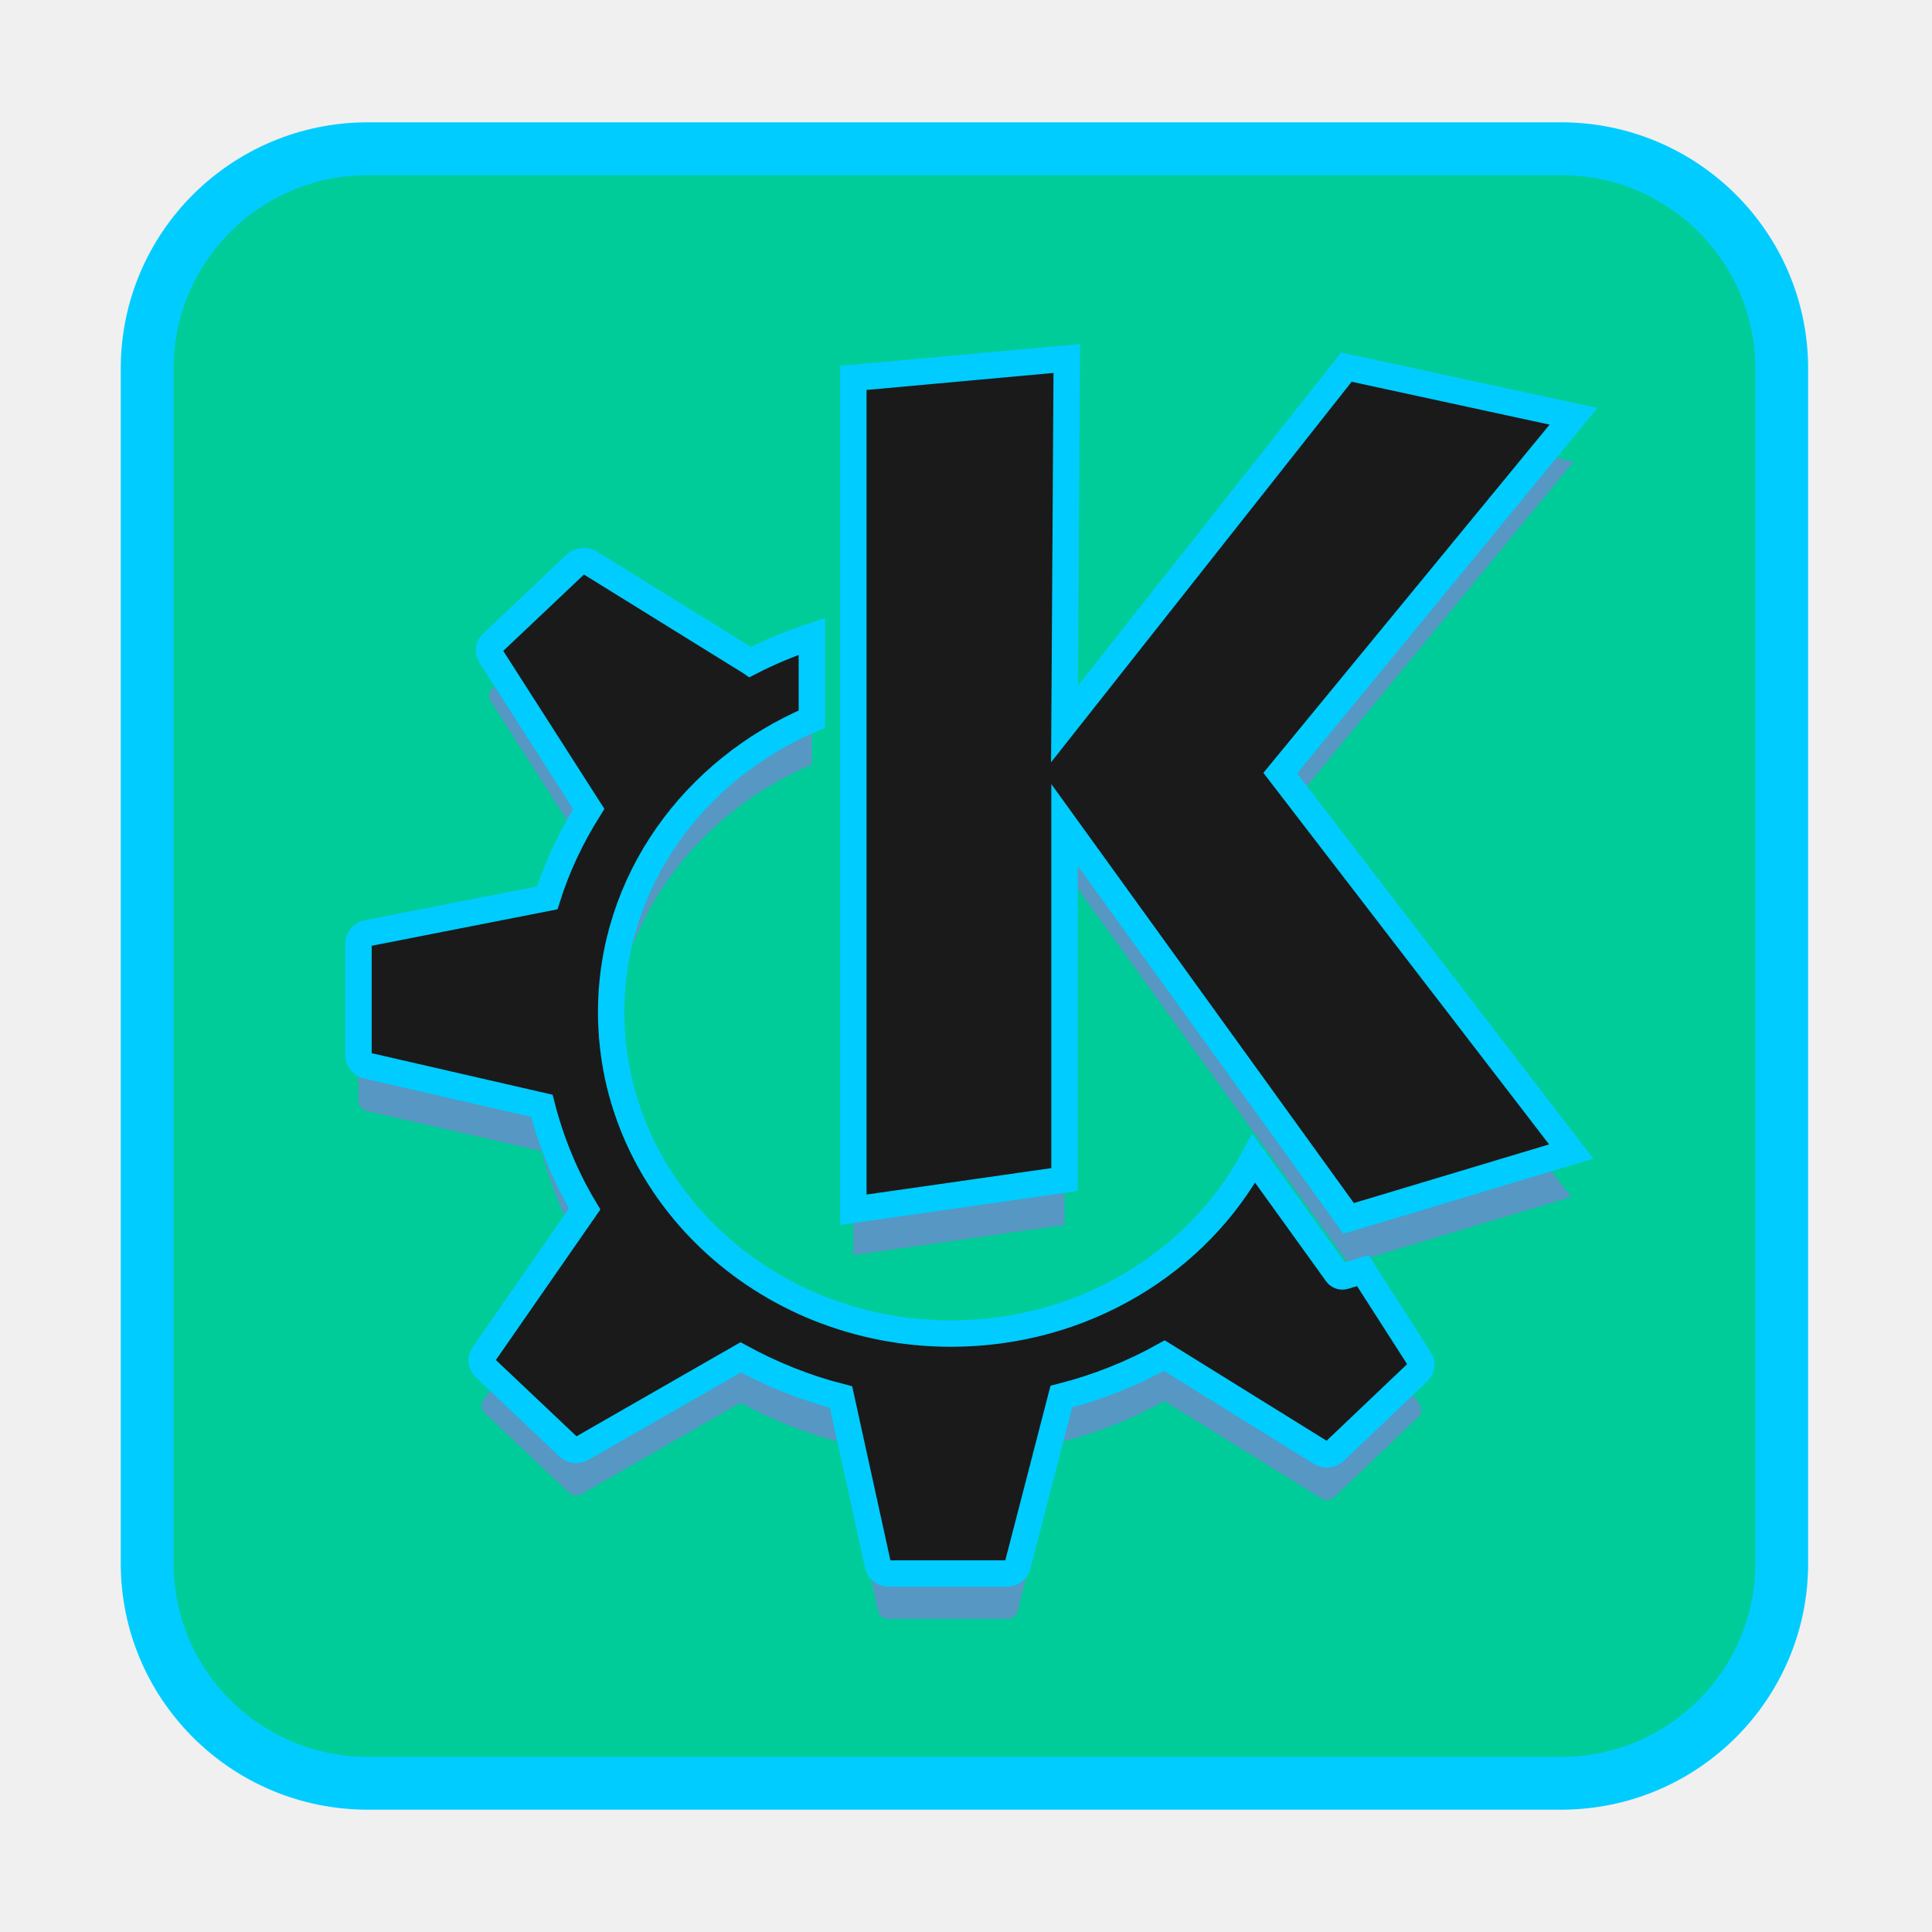
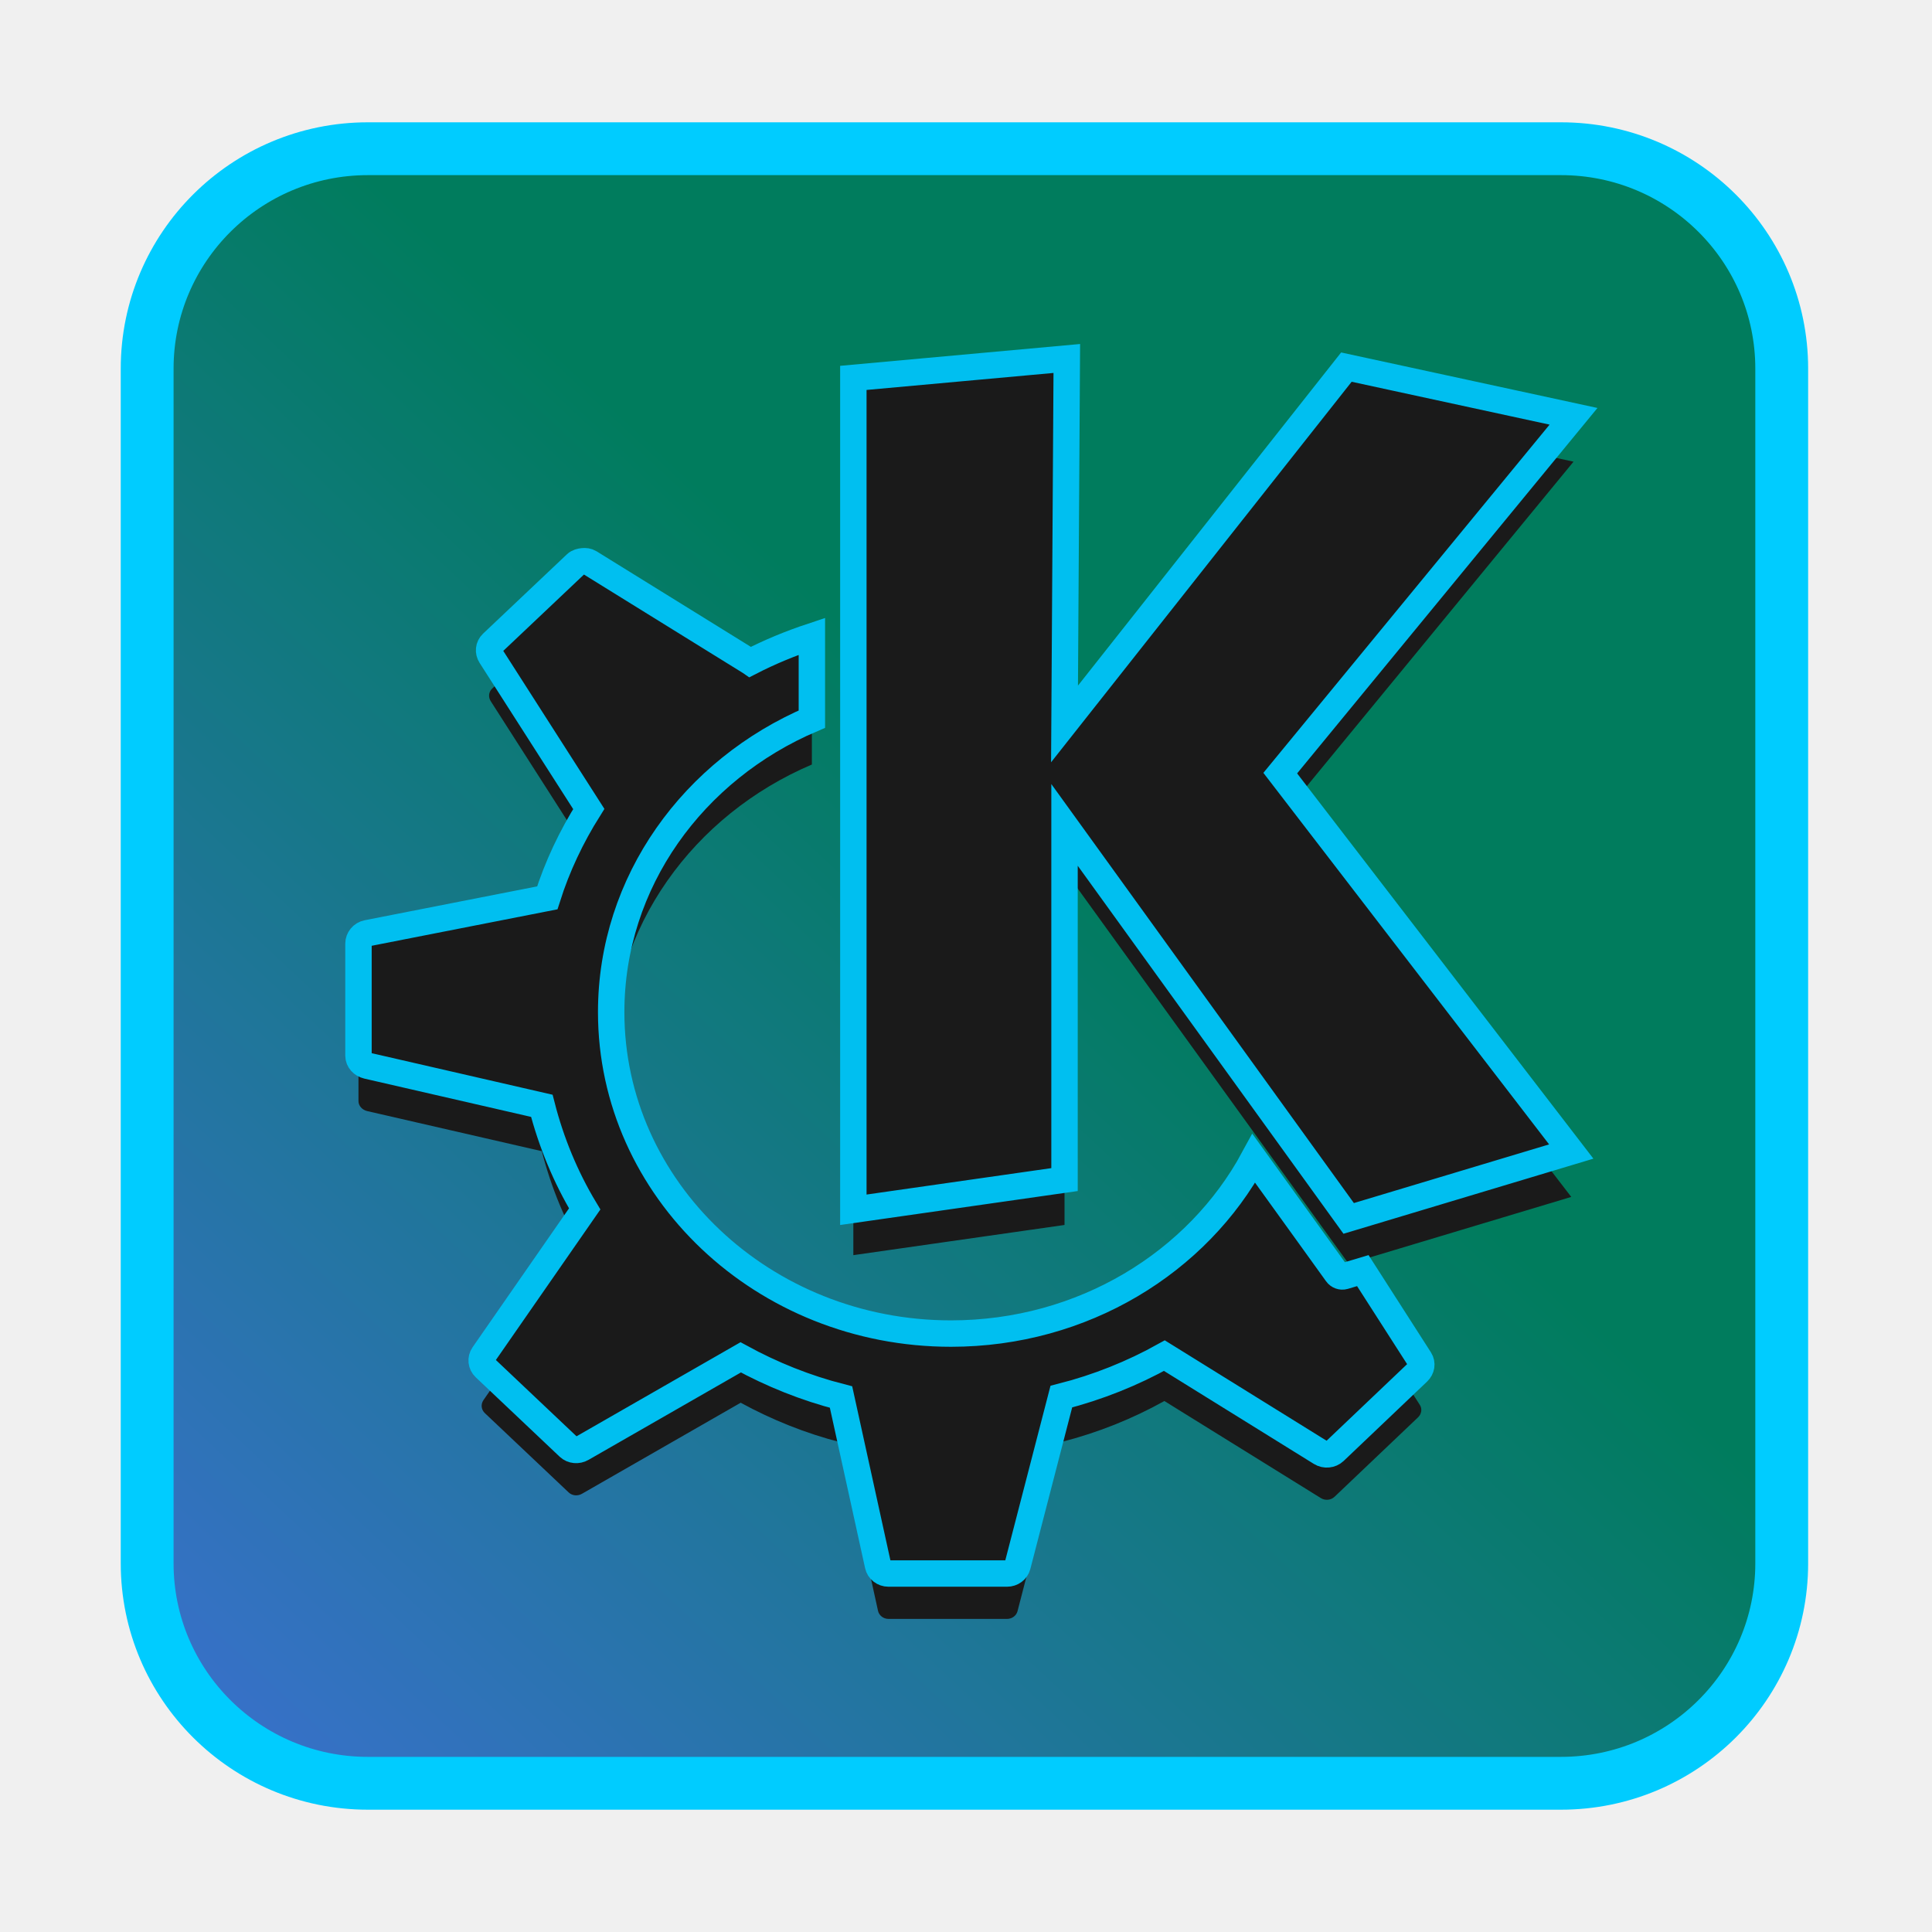
<svg xmlns="http://www.w3.org/2000/svg" xmlns:xlink="http://www.w3.org/1999/xlink" version="1.1" id="svg5048" height="32" width="32">
  <defs id="defs5050">
+     <linearGradient id="linearGradient828">
+       <stop style="stop-color:#007c5d;stop-opacity:1" offset="0" id="stop824" />
+       <stop style="stop-color:#3771c8;stop-opacity:1" offset="1" id="stop826" />
+     </linearGradient>
    <style type="text/css" id="current-color-scheme">      .ColorScheme-Text {
        color:#31363b;
      }
      .ColorScheme-Background{
        color:#eff0f1;
      }
      .ColorScheme-ViewText {
        color:#31363b;
      }
      .ColorScheme-ViewBackground{
        color:#fcfcfc;
      }
      .ColorScheme-ViewHover {
        color:#3daee9;
      }
      .ColorScheme-ViewFocus{
        color:#3daee9;
      }
      .ColorScheme-ButtonText {
        color:#31363b;
      }
      .ColorScheme-ButtonBackground{
        color:#eff0f1;
      }
      .ColorScheme-ButtonHover {
        color:#3daee9;
      }
      .ColorScheme-ButtonFocus{
        color:#3daee9;
      }</style>
    <linearGradient id="linearGradient12332">
      <stop id="stop12334" offset="0" style="stop-color:#29455d;stop-opacity:1" />
      <stop id="stop12336" offset="1" style="stop-color:#326a8f;stop-opacity:1" />
    </linearGradient>
    <linearGradient gradientUnits="userSpaceOnUse" y2="398.368" x2="284.836" y1="411.335" x1="284.678" id="linearGradient12338-7" xlink:href="#linearGradient12332" gradientTransform="matrix(3.473588,0,0,3.635879,-956.2315,-1445.773)" />
+     <linearGradient xlink:href="#linearGradient828" id="linearGradient830" x1="35.73" y1="26.658" x2="4.066" y2="60.513" gradientUnits="userSpaceOnUse" />
  </defs>
  <rect style="fill:#8b9299;fill-opacity:0;stroke:none" id="rect3024" width="20" height="60" x="864" y="-425" ry="10" />
  <g id="start-here-kde">
    <rect ry="0" rx="0" y="0" x="0" height="32" width="32" id="rect15433" style="opacity:0.002;fill:#1e1e1e;fill-opacity:1;stroke:none;stroke-width:1;stroke-miterlimit:4;stroke-dasharray:none;stroke-opacity:1" />
    <g transform="matrix(0.4375,0,0,0.4375,2,2)" id="ttyr">
-       <rect rx="8.357" ry="8.325" y="1.059" x="1" height="61.882" width="61.882" id="rect12330" style="opacity:1;fill:#00cc99;fill-opacity:1;stroke:#00ccff;stroke-width:2;stroke-miterlimit:4;stroke-dasharray:none;stroke-opacity:1" />
+       <rect rx="8.357" ry="8.325" y="1.059" x="1" height="61.882" width="61.882" id="rect12330" style="opacity:1;fill:url(#linearGradient830);fill-opacity:1;stroke:#00ccff;stroke-width:2;stroke-miterlimit:4;stroke-dasharray:none;stroke-opacity:1" />
      <rect style="opacity:0;fill:#ffffff;fill-opacity:1;stroke:none" id="rect3861" width="64" height="64" x="0" y="-1.3322676e-15" />
-       <path class="ColorScheme-Text" d="m 35.816,10.718 -8.081,0.735 0,31.494 7.995,-1.143 0,-13.428 10.758,14.898 8.426,-2.532 L 43.897,26.416 55,12.907 46.401,11.045 35.73,24.554 35.816,10.718 Z m -18.321,7.678 c -0.091,0.009 -0.19,0.033 -0.259,0.098 l -3.177,3.006 c -0.133,0.127 -0.15,0.32 -0.052,0.474 l 3.712,5.799 c -0.659,1.048 -1.194,2.173 -1.571,3.365 L 9.328,32.477 C 9.138,32.514 9,32.685 9,32.869 l 0,4.247 c 0,0.18 0.144,0.333 0.328,0.376 l 6.613,1.519 c 0.354,1.38 0.9,2.701 1.623,3.904 l -3.833,5.521 c -0.107,0.154 -0.086,0.36 0.052,0.49 l 3.177,3.006 c 0.134,0.126 0.339,0.142 0.501,0.049 l 6.009,-3.447 c 1.179,0.644 2.455,1.159 3.799,1.503 l 1.399,6.371 c 0.039,0.18 0.203,0.31 0.397,0.31 l 4.489,0 c 0.188,0 0.352,-0.12 0.397,-0.294 l 1.658,-6.403 c 1.386,-0.354 2.693,-0.879 3.902,-1.552 l 5.923,3.675 c 0.163,0.101 0.38,0.081 0.518,-0.049 l 3.16,-3.006 c 0.134,-0.127 0.167,-0.321 0.069,-0.474 l -2.158,-3.365 -0.708,0.212 c -0.102,0.03 -0.216,-0.014 -0.276,-0.098 0,0 -1.363,-1.897 -3.143,-4.362 -2.128,3.939 -6.467,6.632 -11.465,6.632 -7.102,0 -12.864,-5.451 -12.864,-12.17 0,-4.942 3.124,-9.187 7.598,-11.092 l 0,-3.136 c -0.814,0.27 -1.601,0.595 -2.348,0.98 -9.2e-4,-5.63e-4 0.002,-0.016 0,-0.016 L 17.754,18.445 c -0.082,-0.05 -0.168,-0.058 -0.259,-0.049 z" style="color:#31363b;fill:#5797c3;fill-opacity:1;stroke:none;stroke-opacity:1" id="path7227" />
-       <path id="path2876" style="color:#31363b;fill:#1a1a1a;fill-opacity:1;stroke:#00ccff;stroke-opacity:1" d="m 35.816,9 -8.081,0.735 0,31.494 7.995,-1.143 0,-13.428 10.758,14.898 8.426,-2.532 L 43.897,24.698 55,11.189 46.401,9.327 35.73,22.836 35.816,9 Z m -18.321,7.678 c -0.091,0.009 -0.19,0.033 -0.259,0.098 l -3.177,3.006 c -0.133,0.127 -0.15,0.32 -0.052,0.474 l 3.712,5.799 c -0.659,1.048 -1.194,2.173 -1.571,3.365 L 9.328,30.759 C 9.138,30.796 9,30.967 9,31.151 l 0,4.247 c 0,0.18 0.144,0.333 0.328,0.376 l 6.613,1.519 c 0.354,1.38 0.9,2.701 1.623,3.904 l -3.833,5.521 c -0.107,0.154 -0.086,0.36 0.052,0.49 l 3.177,3.006 c 0.134,0.126 0.339,0.142 0.501,0.049 l 6.009,-3.447 c 1.179,0.644 2.455,1.159 3.799,1.503 l 1.399,6.371 C 28.707,54.87 28.87,55 29.065,55 l 4.489,0 c 0.188,0 0.352,-0.12 0.397,-0.294 l 1.658,-6.403 c 1.386,-0.354 2.693,-0.879 3.902,-1.552 l 5.923,3.675 c 0.163,0.101 0.38,0.081 0.518,-0.049 l 3.16,-3.006 c 0.134,-0.127 0.167,-0.321 0.069,-0.474 l -2.158,-3.365 -0.708,0.212 c -0.102,0.03 -0.216,-0.014 -0.276,-0.098 0,0 -1.363,-1.897 -3.143,-4.362 -2.128,3.939 -6.467,6.632 -11.465,6.632 -7.102,0 -12.864,-5.451 -12.864,-12.17 0,-4.942 3.124,-9.187 7.598,-11.092 l 0,-3.136 c -0.814,0.27 -1.601,0.595 -2.348,0.98 -9.2e-4,-5.63e-4 0.002,-0.016 0,-0.016 L 17.754,16.727 c -0.082,-0.05 -0.168,-0.058 -0.259,-0.049 z" class="ColorScheme-Text" />
+       <path class="ColorScheme-Text" d="m 35.816,10.718 -8.081,0.735 0,31.494 7.995,-1.143 0,-13.428 10.758,14.898 8.426,-2.532 L 43.897,26.416 55,12.907 46.401,11.045 35.73,24.554 35.816,10.718 Z m -18.321,7.678 c -0.091,0.009 -0.19,0.033 -0.259,0.098 l -3.177,3.006 c -0.133,0.127 -0.15,0.32 -0.052,0.474 l 3.712,5.799 c -0.659,1.048 -1.194,2.173 -1.571,3.365 L 9.328,32.477 C 9.138,32.514 9,32.685 9,32.869 l 0,4.247 c 0,0.18 0.144,0.333 0.328,0.376 l 6.613,1.519 c 0.354,1.38 0.9,2.701 1.623,3.904 l -3.833,5.521 c -0.107,0.154 -0.086,0.36 0.052,0.49 l 3.177,3.006 c 0.134,0.126 0.339,0.142 0.501,0.049 l 6.009,-3.447 c 1.179,0.644 2.455,1.159 3.799,1.503 l 1.399,6.371 c 0.039,0.18 0.203,0.31 0.397,0.31 l 4.489,0 c 0.188,0 0.352,-0.12 0.397,-0.294 l 1.658,-6.403 c 1.386,-0.354 2.693,-0.879 3.902,-1.552 l 5.923,3.675 c 0.163,0.101 0.38,0.081 0.518,-0.049 l 3.16,-3.006 c 0.134,-0.127 0.167,-0.321 0.069,-0.474 l -2.158,-3.365 -0.708,0.212 c -0.102,0.03 -0.216,-0.014 -0.276,-0.098 0,0 -1.363,-1.897 -3.143,-4.362 -2.128,3.939 -6.467,6.632 -11.465,6.632 -7.102,0 -12.864,-5.451 -12.864,-12.17 0,-4.942 3.124,-9.187 7.598,-11.092 l 0,-3.136 c -0.814,0.27 -1.601,0.595 -2.348,0.98 -9.2e-4,-5.63e-4 0.002,-0.016 0,-0.016 L 17.754,18.445 c -0.082,-0.05 -0.168,-0.058 -0.259,-0.049 z" style="color:#31363b;fill:#1a1a1a;fill-opacity:1;stroke:none;stroke-opacity:1" id="path7227" />
+       <path id="path2876" style="color:#31363b;fill:#1a1a1a;fill-opacity:1;stroke:#00bff0;stroke-opacity:1" d="m 35.816,9 -8.081,0.735 0,31.494 7.995,-1.143 0,-13.428 10.758,14.898 8.426,-2.532 L 43.897,24.698 55,11.189 46.401,9.327 35.73,22.836 35.816,9 Z m -18.321,7.678 c -0.091,0.009 -0.19,0.033 -0.259,0.098 l -3.177,3.006 c -0.133,0.127 -0.15,0.32 -0.052,0.474 l 3.712,5.799 c -0.659,1.048 -1.194,2.173 -1.571,3.365 L 9.328,30.759 C 9.138,30.796 9,30.967 9,31.151 l 0,4.247 c 0,0.18 0.144,0.333 0.328,0.376 l 6.613,1.519 c 0.354,1.38 0.9,2.701 1.623,3.904 l -3.833,5.521 c -0.107,0.154 -0.086,0.36 0.052,0.49 l 3.177,3.006 c 0.134,0.126 0.339,0.142 0.501,0.049 l 6.009,-3.447 c 1.179,0.644 2.455,1.159 3.799,1.503 l 1.399,6.371 C 28.707,54.87 28.87,55 29.065,55 l 4.489,0 c 0.188,0 0.352,-0.12 0.397,-0.294 l 1.658,-6.403 c 1.386,-0.354 2.693,-0.879 3.902,-1.552 l 5.923,3.675 c 0.163,0.101 0.38,0.081 0.518,-0.049 l 3.16,-3.006 c 0.134,-0.127 0.167,-0.321 0.069,-0.474 l -2.158,-3.365 -0.708,0.212 c -0.102,0.03 -0.216,-0.014 -0.276,-0.098 0,0 -1.363,-1.897 -3.143,-4.362 -2.128,3.939 -6.467,6.632 -11.465,6.632 -7.102,0 -12.864,-5.451 -12.864,-12.17 0,-4.942 3.124,-9.187 7.598,-11.092 l 0,-3.136 c -0.814,0.27 -1.601,0.595 -2.348,0.98 -9.2e-4,-5.63e-4 0.002,-0.016 0,-0.016 L 17.754,16.727 c -0.082,-0.05 -0.168,-0.058 -0.259,-0.049 z" class="ColorScheme-Text" />
    </g>
  </g>
</svg>
